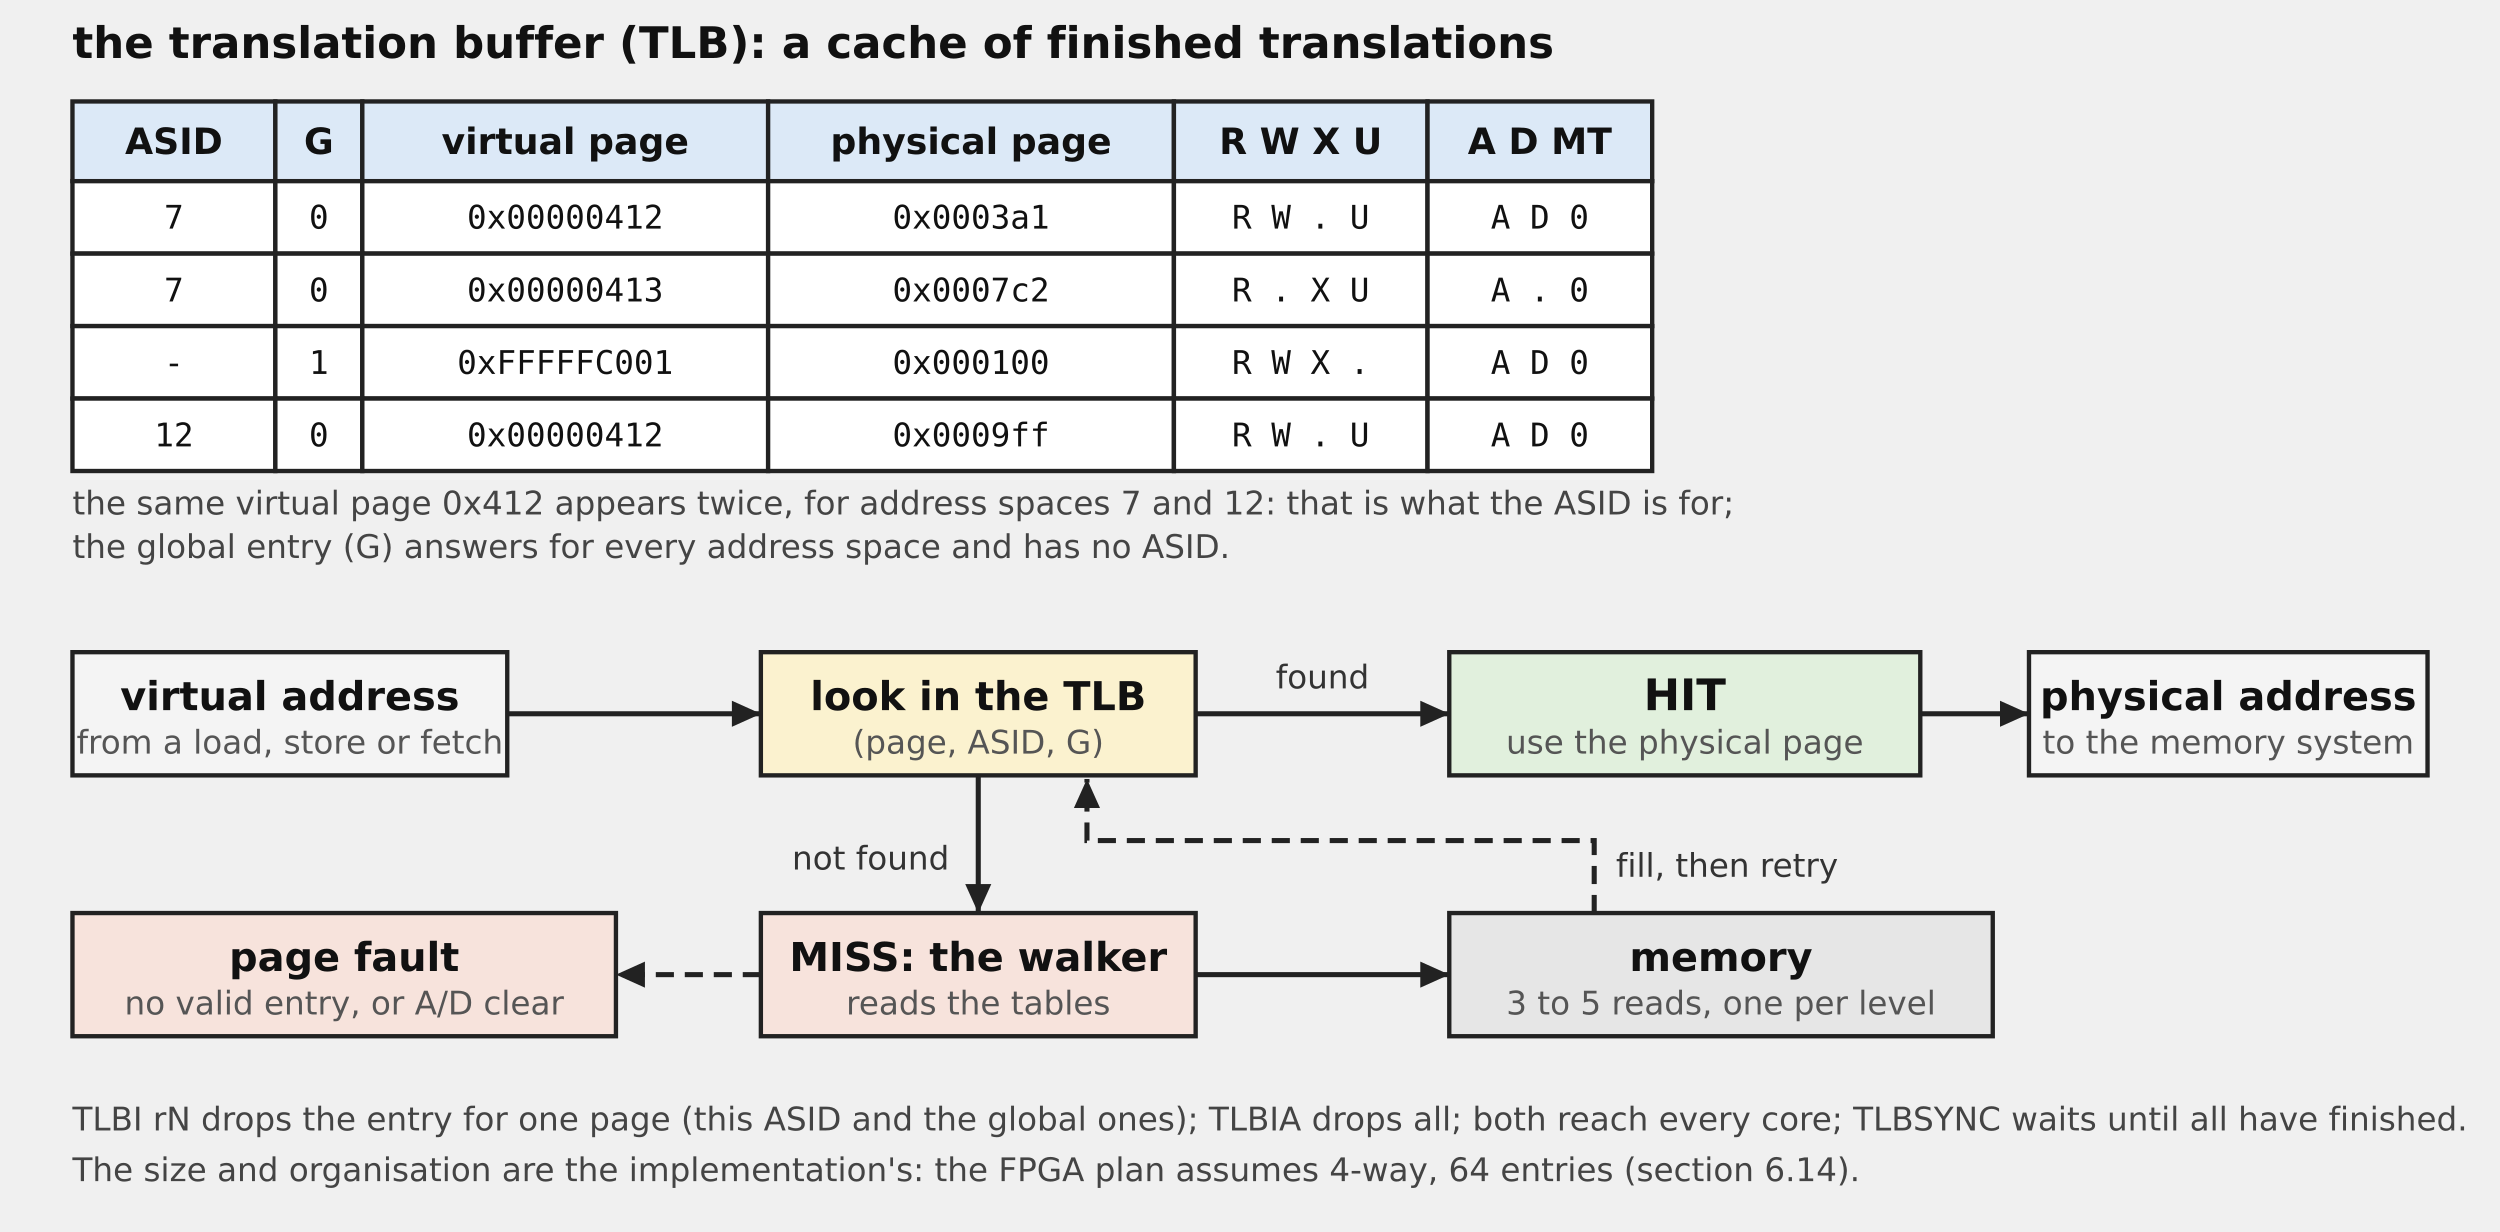
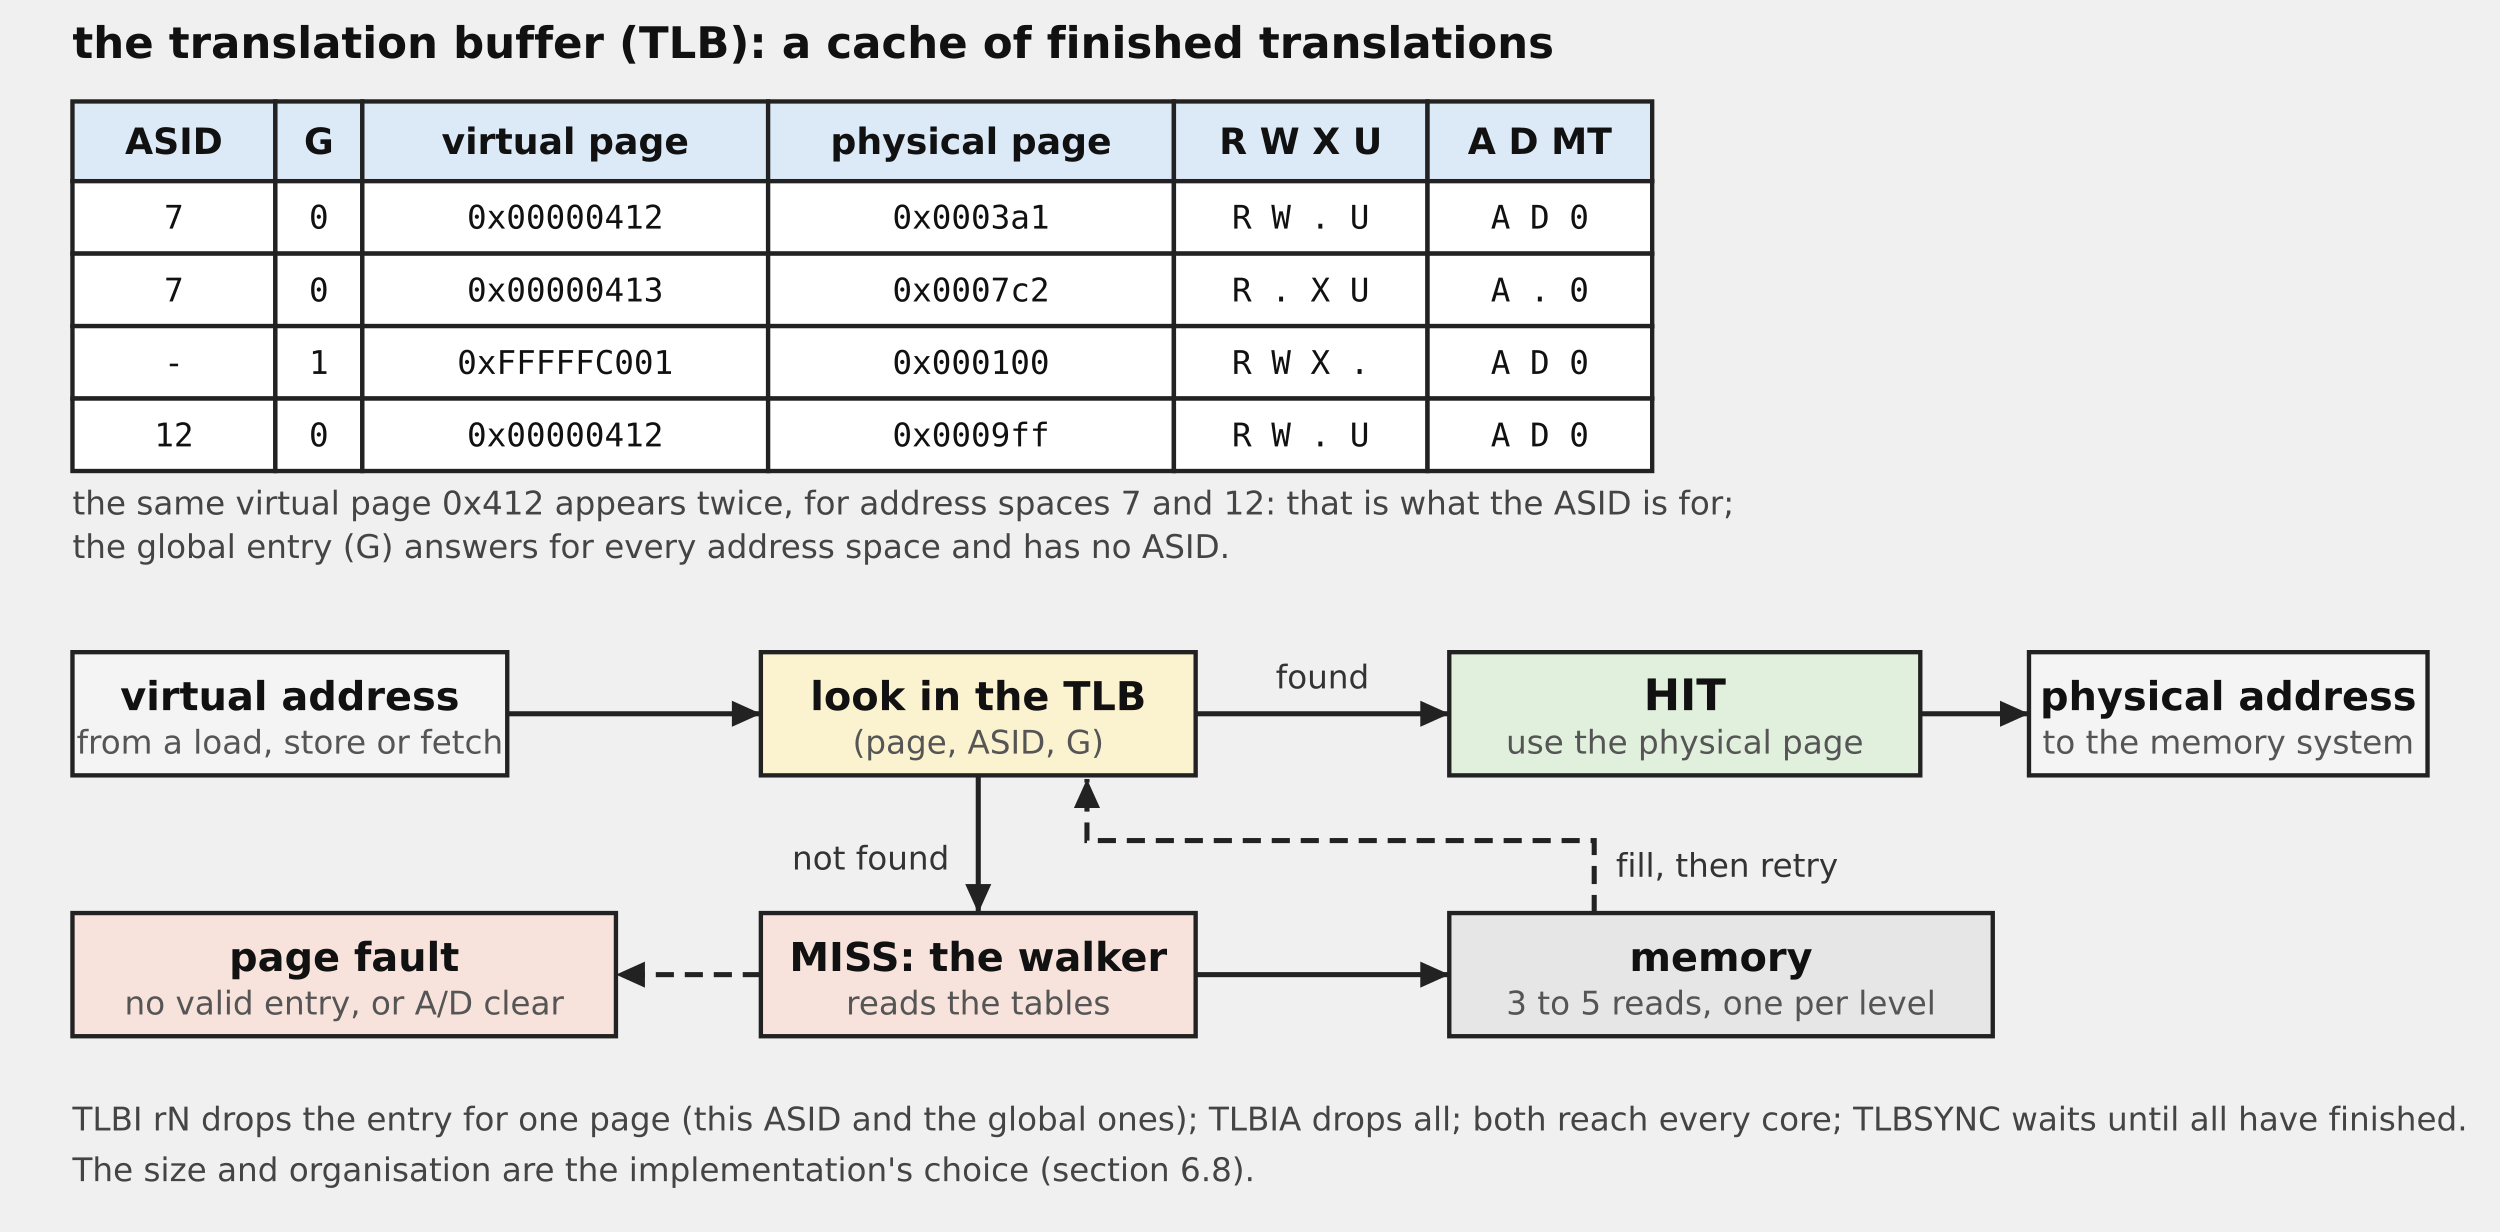
<svg xmlns="http://www.w3.org/2000/svg" width="690" height="340" viewBox="0 0 690 340" font-family="DejaVu Sans, sans-serif">
  <text x="20.0" y="16.0" font-size="12" text-anchor="start" fill="#111" font-family="DejaVu Sans, sans-serif" font-weight="bold">the translation buffer (TLB): a cache of finished translations</text>
  <rect x="20.0" y="28.0" width="56.0" height="22.0" fill="#dce9f7" stroke="#222" stroke-width="1.2" />
  <text x="48.0" y="42.5" font-size="10" text-anchor="middle" fill="#111" font-family="DejaVu Sans, sans-serif" font-weight="bold">ASID</text>
  <rect x="76.0" y="28.0" width="24.0" height="22.0" fill="#dce9f7" stroke="#222" stroke-width="1.2" />
  <text x="88.0" y="42.5" font-size="10" text-anchor="middle" fill="#111" font-family="DejaVu Sans, sans-serif" font-weight="bold">G</text>
  <rect x="100.0" y="28.0" width="112.0" height="22.0" fill="#dce9f7" stroke="#222" stroke-width="1.2" />
  <text x="156.0" y="42.5" font-size="10" text-anchor="middle" fill="#111" font-family="DejaVu Sans, sans-serif" font-weight="bold">virtual page</text>
  <rect x="212.0" y="28.0" width="112.0" height="22.0" fill="#dce9f7" stroke="#222" stroke-width="1.2" />
  <text x="268.0" y="42.5" font-size="10" text-anchor="middle" fill="#111" font-family="DejaVu Sans, sans-serif" font-weight="bold">physical page</text>
  <rect x="324.0" y="28.0" width="70.0" height="22.0" fill="#dce9f7" stroke="#222" stroke-width="1.2" />
  <text x="359.0" y="42.5" font-size="10" text-anchor="middle" fill="#111" font-family="DejaVu Sans, sans-serif" font-weight="bold">R W X U</text>
  <rect x="394.0" y="28.0" width="62.0" height="22.0" fill="#dce9f7" stroke="#222" stroke-width="1.2" />
  <text x="425.0" y="42.5" font-size="10" text-anchor="middle" fill="#111" font-family="DejaVu Sans, sans-serif" font-weight="bold">A D MT</text>
  <rect x="20.0" y="50.0" width="56.0" height="20.0" fill="#fff" stroke="#222" stroke-width="1.2" />
  <text x="48.0" y="63.1" font-size="9" text-anchor="middle" fill="#111" font-family="DejaVu Sans Mono, monospace">7</text>
  <rect x="76.0" y="50.0" width="24.0" height="20.0" fill="#fff" stroke="#222" stroke-width="1.2" />
  <text x="88.0" y="63.1" font-size="9" text-anchor="middle" fill="#111" font-family="DejaVu Sans Mono, monospace">0</text>
  <rect x="100.0" y="50.0" width="112.0" height="20.0" fill="#fff" stroke="#222" stroke-width="1.2" />
  <text x="156.0" y="63.1" font-size="9" text-anchor="middle" fill="#111" font-family="DejaVu Sans Mono, monospace">0x00000412</text>
  <rect x="212.0" y="50.0" width="112.0" height="20.0" fill="#fff" stroke="#222" stroke-width="1.2" />
  <text x="268.0" y="63.1" font-size="9" text-anchor="middle" fill="#111" font-family="DejaVu Sans Mono, monospace">0x0003a1</text>
  <rect x="324.0" y="50.0" width="70.0" height="20.0" fill="#fff" stroke="#222" stroke-width="1.2" />
  <text x="359.0" y="63.1" font-size="9" text-anchor="middle" fill="#111" font-family="DejaVu Sans Mono, monospace">R W . U</text>
  <rect x="394.0" y="50.0" width="62.0" height="20.0" fill="#fff" stroke="#222" stroke-width="1.2" />
  <text x="425.0" y="63.1" font-size="9" text-anchor="middle" fill="#111" font-family="DejaVu Sans Mono, monospace">A D 0</text>
  <rect x="20.0" y="70.0" width="56.0" height="20.0" fill="#fff" stroke="#222" stroke-width="1.2" />
  <text x="48.0" y="83.2" font-size="9" text-anchor="middle" fill="#111" font-family="DejaVu Sans Mono, monospace">7</text>
  <rect x="76.0" y="70.0" width="24.0" height="20.0" fill="#fff" stroke="#222" stroke-width="1.2" />
  <text x="88.0" y="83.2" font-size="9" text-anchor="middle" fill="#111" font-family="DejaVu Sans Mono, monospace">0</text>
  <rect x="100.0" y="70.0" width="112.0" height="20.0" fill="#fff" stroke="#222" stroke-width="1.2" />
  <text x="156.0" y="83.2" font-size="9" text-anchor="middle" fill="#111" font-family="DejaVu Sans Mono, monospace">0x00000413</text>
  <rect x="212.0" y="70.0" width="112.0" height="20.0" fill="#fff" stroke="#222" stroke-width="1.2" />
  <text x="268.0" y="83.2" font-size="9" text-anchor="middle" fill="#111" font-family="DejaVu Sans Mono, monospace">0x0007c2</text>
  <rect x="324.0" y="70.0" width="70.0" height="20.0" fill="#fff" stroke="#222" stroke-width="1.2" />
  <text x="359.0" y="83.2" font-size="9" text-anchor="middle" fill="#111" font-family="DejaVu Sans Mono, monospace">R . X U</text>
  <rect x="394.0" y="70.0" width="62.0" height="20.0" fill="#fff" stroke="#222" stroke-width="1.2" />
  <text x="425.0" y="83.2" font-size="9" text-anchor="middle" fill="#111" font-family="DejaVu Sans Mono, monospace">A . 0</text>
  <rect x="20.0" y="90.0" width="56.0" height="20.0" fill="#fff" stroke="#222" stroke-width="1.2" />
  <text x="48.0" y="103.2" font-size="9" text-anchor="middle" fill="#111" font-family="DejaVu Sans Mono, monospace">-</text>
  <rect x="76.0" y="90.0" width="24.0" height="20.0" fill="#fff" stroke="#222" stroke-width="1.2" />
  <text x="88.0" y="103.2" font-size="9" text-anchor="middle" fill="#111" font-family="DejaVu Sans Mono, monospace">1</text>
  <rect x="100.0" y="90.0" width="112.0" height="20.0" fill="#fff" stroke="#222" stroke-width="1.2" />
  <text x="156.0" y="103.2" font-size="9" text-anchor="middle" fill="#111" font-family="DejaVu Sans Mono, monospace">0xFFFFFC001</text>
  <rect x="212.0" y="90.0" width="112.0" height="20.0" fill="#fff" stroke="#222" stroke-width="1.2" />
  <text x="268.0" y="103.2" font-size="9" text-anchor="middle" fill="#111" font-family="DejaVu Sans Mono, monospace">0x000100</text>
  <rect x="324.0" y="90.0" width="70.0" height="20.0" fill="#fff" stroke="#222" stroke-width="1.2" />
  <text x="359.0" y="103.2" font-size="9" text-anchor="middle" fill="#111" font-family="DejaVu Sans Mono, monospace">R W X .</text>
  <rect x="394.0" y="90.0" width="62.0" height="20.0" fill="#fff" stroke="#222" stroke-width="1.2" />
  <text x="425.0" y="103.2" font-size="9" text-anchor="middle" fill="#111" font-family="DejaVu Sans Mono, monospace">A D 0</text>
  <rect x="20.0" y="110.0" width="56.0" height="20.0" fill="#fff" stroke="#222" stroke-width="1.2" />
  <text x="48.0" y="123.2" font-size="9" text-anchor="middle" fill="#111" font-family="DejaVu Sans Mono, monospace">12</text>
  <rect x="76.0" y="110.0" width="24.0" height="20.0" fill="#fff" stroke="#222" stroke-width="1.2" />
  <text x="88.0" y="123.2" font-size="9" text-anchor="middle" fill="#111" font-family="DejaVu Sans Mono, monospace">0</text>
  <rect x="100.0" y="110.0" width="112.0" height="20.0" fill="#fff" stroke="#222" stroke-width="1.2" />
  <text x="156.0" y="123.2" font-size="9" text-anchor="middle" fill="#111" font-family="DejaVu Sans Mono, monospace">0x00000412</text>
  <rect x="212.0" y="110.0" width="112.0" height="20.0" fill="#fff" stroke="#222" stroke-width="1.2" />
  <text x="268.0" y="123.2" font-size="9" text-anchor="middle" fill="#111" font-family="DejaVu Sans Mono, monospace">0x0009ff</text>
  <rect x="324.0" y="110.0" width="70.0" height="20.0" fill="#fff" stroke="#222" stroke-width="1.2" />
  <text x="359.0" y="123.2" font-size="9" text-anchor="middle" fill="#111" font-family="DejaVu Sans Mono, monospace">R W . U</text>
  <rect x="394.0" y="110.0" width="62.0" height="20.0" fill="#fff" stroke="#222" stroke-width="1.2" />
  <text x="425.0" y="123.2" font-size="9" text-anchor="middle" fill="#111" font-family="DejaVu Sans Mono, monospace">A D 0</text>
  <text x="20.0" y="142.0" font-size="9" text-anchor="start" fill="#444" font-family="DejaVu Sans, sans-serif">the same virtual page 0x412 appears twice, for address spaces 7 and 12: that is what the ASID is for;</text>
  <text x="20.0" y="154.0" font-size="9" text-anchor="start" fill="#444" font-family="DejaVu Sans, sans-serif">the global entry (G) answers for every address space and has no ASID.</text>
  <rect x="20.0" y="180.0" width="120.0" height="34.0" fill="#f4f4f4" stroke="#222" stroke-width="1.2" />
  <text x="80.0" y="196.0" font-size="11" text-anchor="middle" fill="#111" font-family="DejaVu Sans, sans-serif" font-weight="bold">virtual address</text>
  <text x="80.0" y="208.0" font-size="9" text-anchor="middle" fill="#555" font-family="DejaVu Sans, sans-serif">from a load, store or fetch</text>
  <rect x="210.0" y="180.0" width="120.0" height="34.0" fill="#fbf2cf" stroke="#222" stroke-width="1.2" />
  <text x="270.0" y="196.0" font-size="11" text-anchor="middle" fill="#111" font-family="DejaVu Sans, sans-serif" font-weight="bold">look in the TLB</text>
  <text x="270.0" y="208.0" font-size="9" text-anchor="middle" fill="#555" font-family="DejaVu Sans, sans-serif">(page, ASID, G)</text>
  <path d="M140.0,197.0 L210.0,197.0" fill="none" stroke="#222" stroke-width="1.4" />
  <polygon points="210.0,197.0 202.0,200.6 202.0,193.4" fill="#222" />
  <rect x="400.0" y="180.0" width="130.0" height="34.0" fill="#e1f0dd" stroke="#222" stroke-width="1.2" />
  <text x="465.0" y="196.0" font-size="12" text-anchor="middle" fill="#111" font-family="DejaVu Sans, sans-serif" font-weight="bold">HIT</text>
  <text x="465.0" y="208.0" font-size="9" text-anchor="middle" fill="#555" font-family="DejaVu Sans, sans-serif">use the physical page</text>
  <path d="M330.0,197.0 L400.0,197.0" fill="none" stroke="#222" stroke-width="1.4" />
  <polygon points="400.0,197.0 392.0,200.6 392.0,193.4" fill="#222" />
  <text x="365.0" y="190.0" font-size="9" text-anchor="middle" fill="#333" font-family="DejaVu Sans, sans-serif">found</text>
  <rect x="560.0" y="180.0" width="110.0" height="34.0" fill="#f4f4f4" stroke="#222" stroke-width="1.2" />
  <text x="615.0" y="196.0" font-size="11" text-anchor="middle" fill="#111" font-family="DejaVu Sans, sans-serif" font-weight="bold">physical address</text>
  <text x="615.0" y="208.0" font-size="9" text-anchor="middle" fill="#555" font-family="DejaVu Sans, sans-serif">to the memory system</text>
  <path d="M530.0,197.0 L560.0,197.0" fill="none" stroke="#222" stroke-width="1.4" />
  <polygon points="560.0,197.0 552.0,200.6 552.0,193.4" fill="#222" />
  <rect x="210.0" y="252.0" width="120.0" height="34.0" fill="#f7e3dc" stroke="#222" stroke-width="1.2" />
  <text x="270.0" y="268.0" font-size="11" text-anchor="middle" fill="#111" font-family="DejaVu Sans, sans-serif" font-weight="bold">MISS: the walker</text>
  <text x="270.0" y="280.0" font-size="9" text-anchor="middle" fill="#555" font-family="DejaVu Sans, sans-serif">reads the tables</text>
  <path d="M270.0,214.0 L270.0,252.0" fill="none" stroke="#222" stroke-width="1.4" />
  <polygon points="270.0,252.0 266.4,244.0 273.6,244.0" fill="#222" />
  <text x="262.0" y="240.0" font-size="9" text-anchor="end" fill="#333" font-family="DejaVu Sans, sans-serif">not found</text>
  <rect x="400.0" y="252.0" width="150.0" height="34.0" fill="#e6e6e6" stroke="#222" stroke-width="1.2" />
  <text x="475.0" y="268.0" font-size="11" text-anchor="middle" fill="#111" font-family="DejaVu Sans, sans-serif" font-weight="bold">memory</text>
  <text x="475.0" y="280.0" font-size="9" text-anchor="middle" fill="#555" font-family="DejaVu Sans, sans-serif">3 to 5 reads, one per level</text>
  <path d="M330.0,269.0 L400.0,269.0" fill="none" stroke="#222" stroke-width="1.4" />
  <polygon points="400.0,269.0 392.0,272.6 392.0,265.4" fill="#222" />
  <path d="M440.0,252.0 L440.0,232.0 L300.0,232.0 L300.0,215.0" fill="none" stroke="#222" stroke-width="1.4" stroke-dasharray="5 3" />
  <polygon points="300.0,215.0 303.6,223.0 296.4,223.0" fill="#222" />
  <text x="446.0" y="242.0" font-size="9" text-anchor="start" fill="#333" font-family="DejaVu Sans, sans-serif">fill, then retry</text>
  <rect x="20.0" y="252.0" width="150.0" height="34.0" fill="#f7e3dc" stroke="#222" stroke-width="1.2" />
  <text x="95.0" y="268.0" font-size="11" text-anchor="middle" fill="#111" font-family="DejaVu Sans, sans-serif" font-weight="bold">page fault</text>
  <text x="95.0" y="280.0" font-size="9" text-anchor="middle" fill="#555" font-family="DejaVu Sans, sans-serif">no valid entry, or A/D clear</text>
  <path d="M210.0,269.0 L170.0,269.0" fill="none" stroke="#222" stroke-width="1.4" stroke-dasharray="5 3" />
  <polygon points="170.0,269.0 178.0,265.4 178.0,272.6" fill="#222" />
  <text x="20.0" y="312.0" font-size="9" text-anchor="start" fill="#444" font-family="DejaVu Sans, sans-serif">TLBI rN drops the entry for one page (this ASID and the global ones); TLBIA drops all; both reach every core; TLBSYNC waits until all have finished.</text>
-   <text x="20.0" y="326.0" font-size="9" text-anchor="start" fill="#444" font-family="DejaVu Sans, sans-serif">The size and organisation are the implementation's: the FPGA plan assumes 4-way, 64 entries (section 6.14).</text>
+   <text x="20.0" y="326.0" font-size="9" text-anchor="start" fill="#444" font-family="DejaVu Sans, sans-serif">The size and organisation are the implementation's choice (section 6.8).</text>
</svg>
